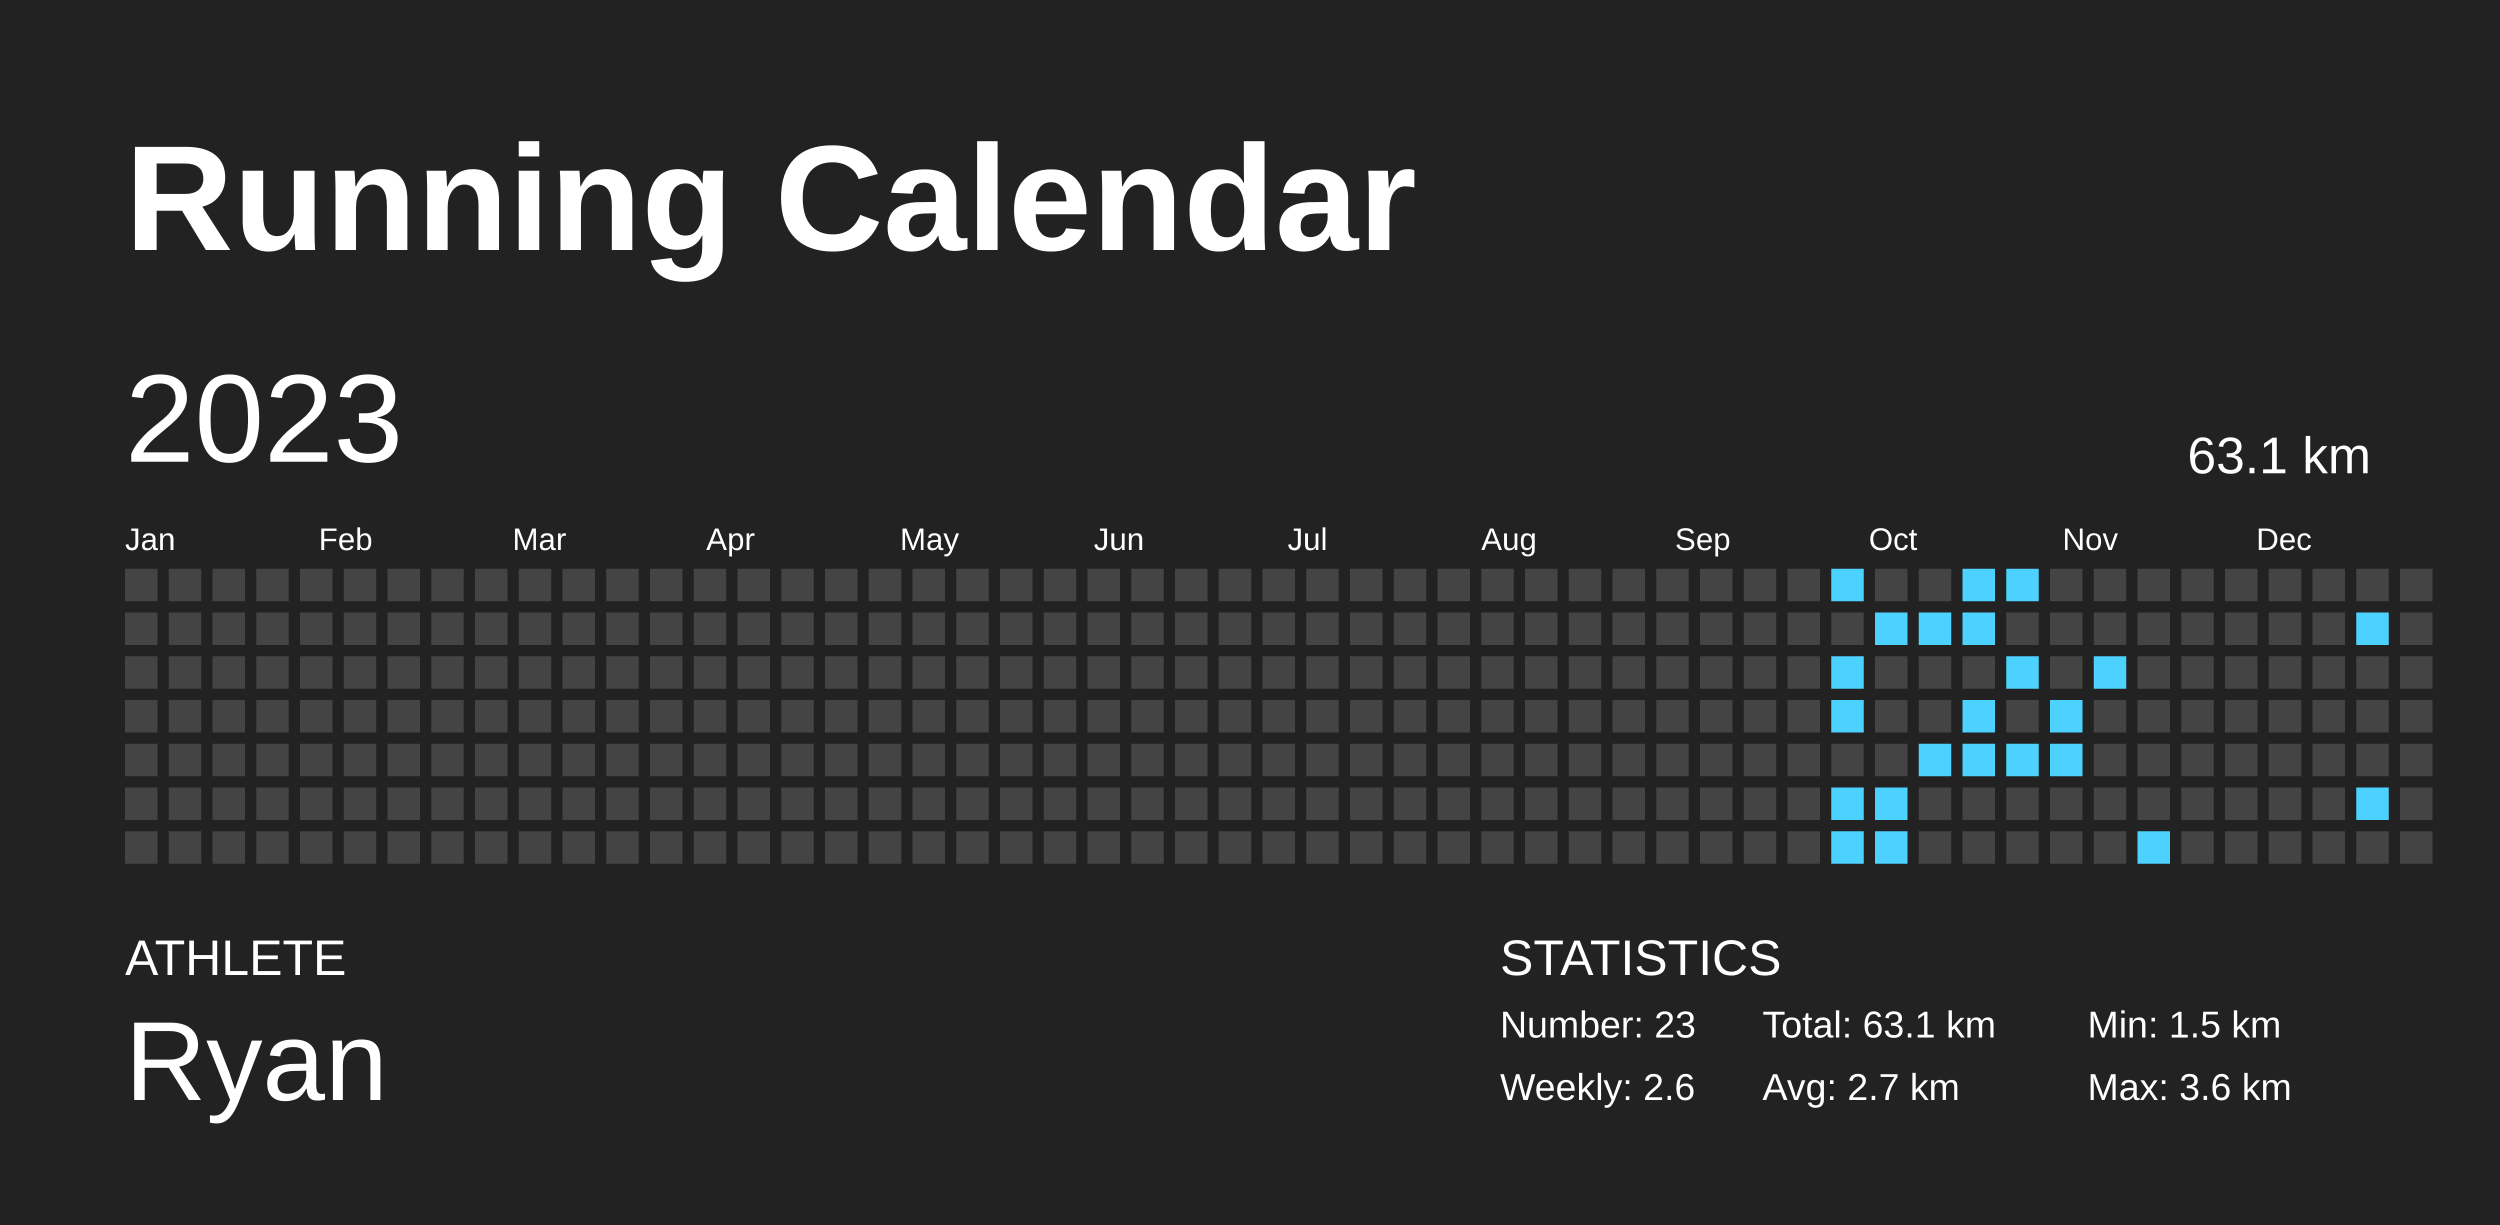
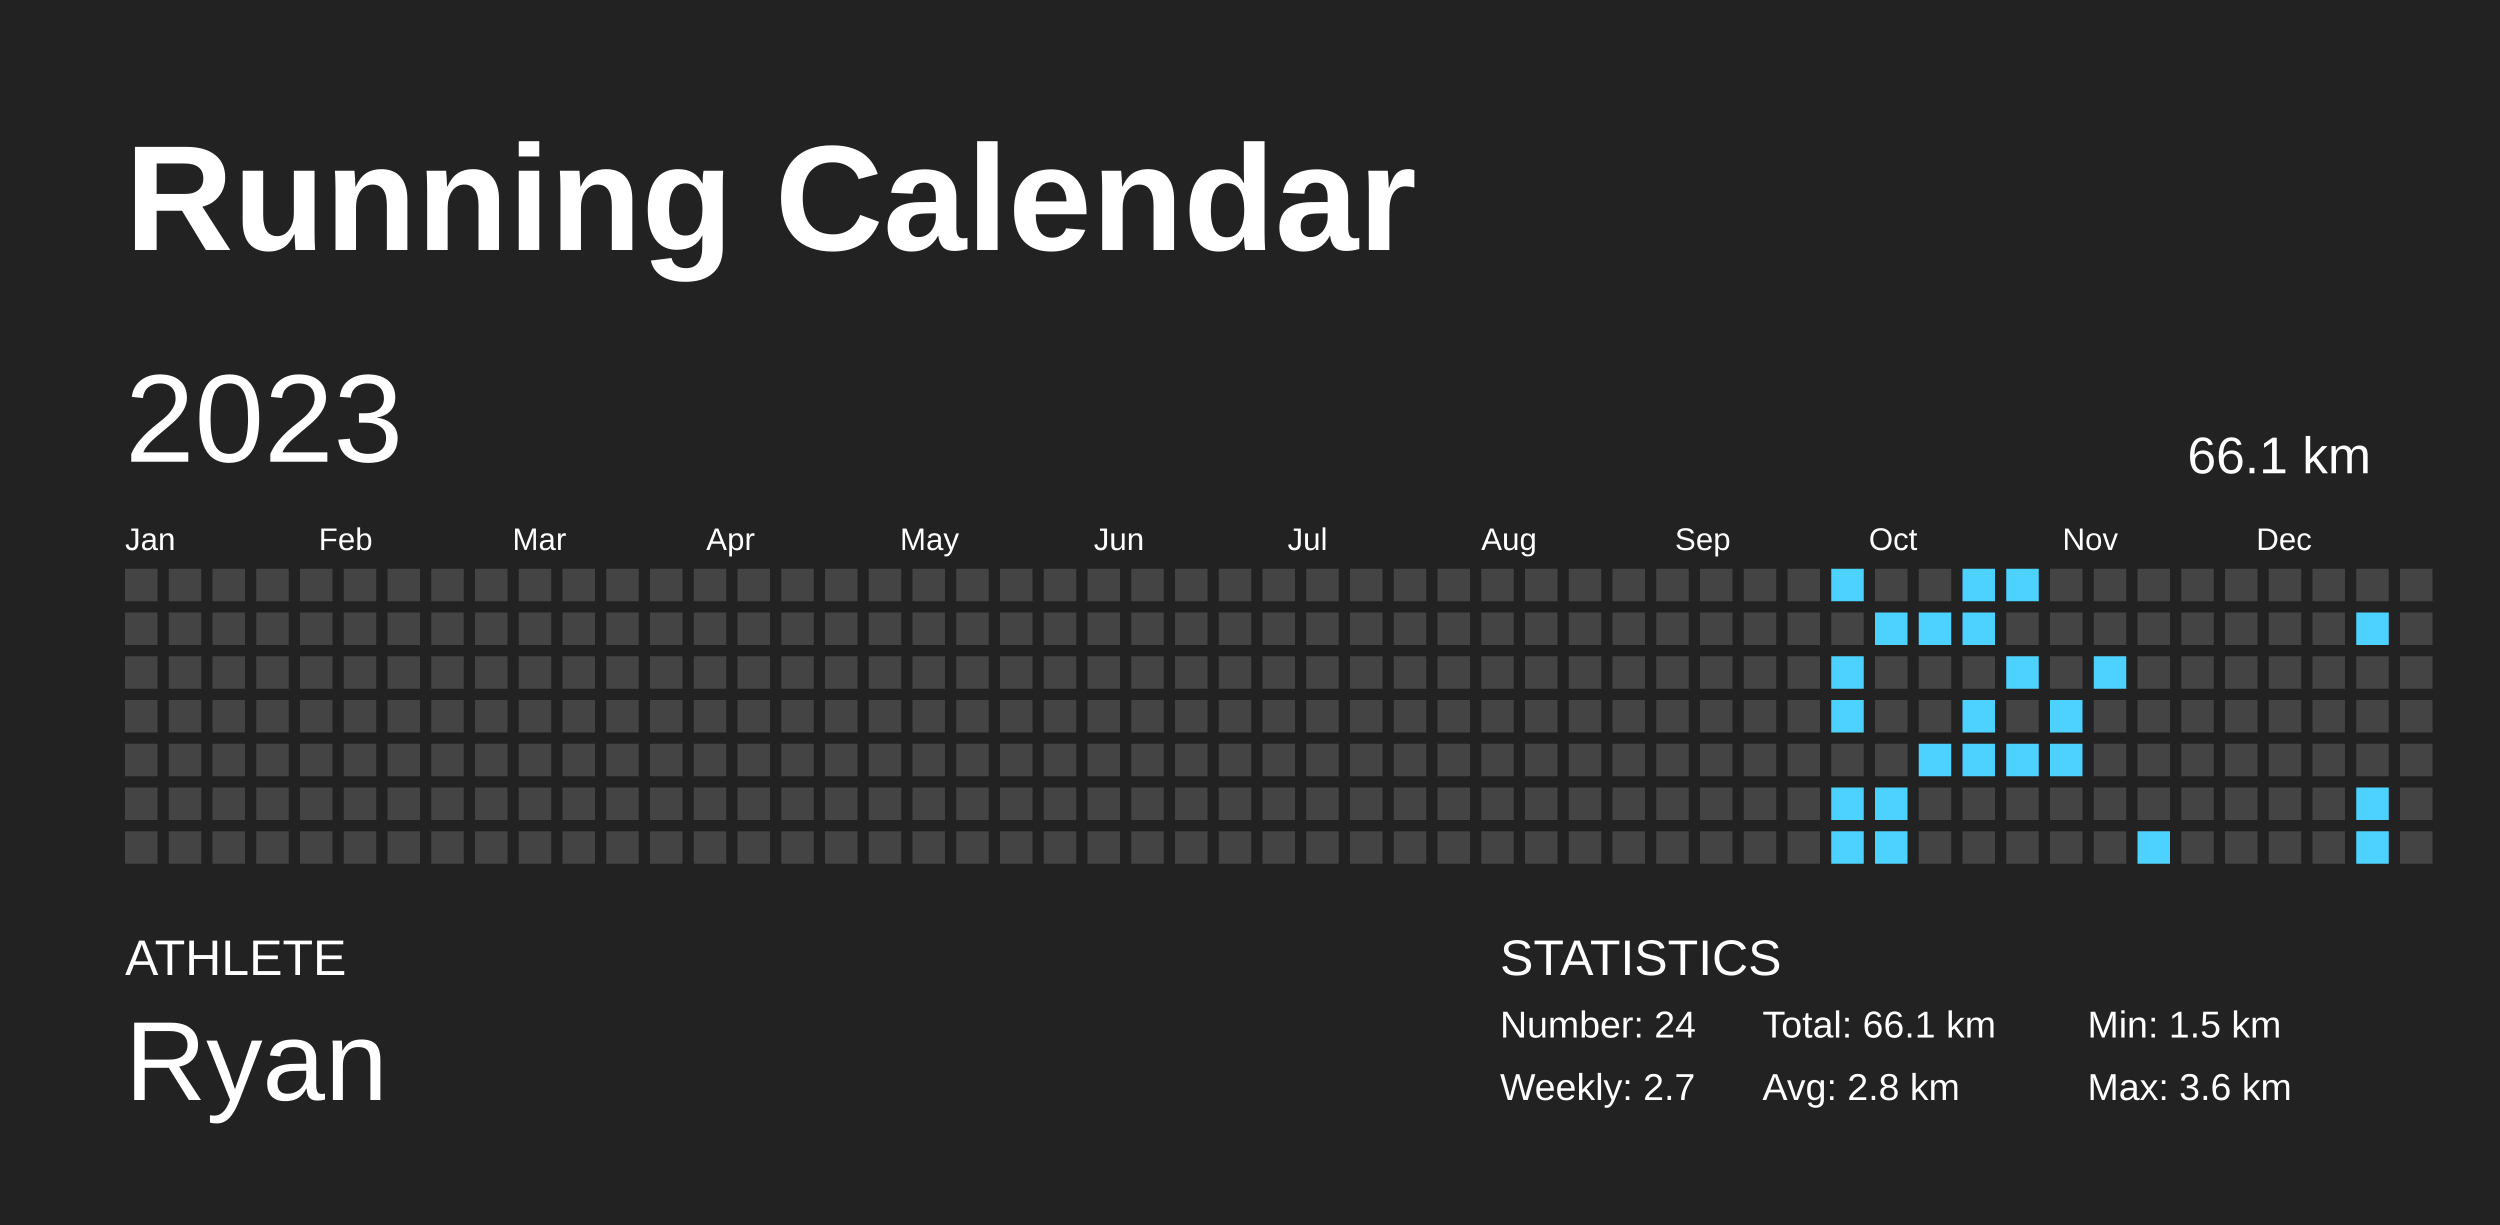
<svg xmlns="http://www.w3.org/2000/svg" baseProfile="full" height="98mm" version="1.1" viewBox="0,0,200,98" width="200mm">
  <defs />
  <rect fill="#222222" height="98" width="200" x="0" y="0" />
  <text fill="#FFFFFF" style="font-size:12px; font-family:Arial; font-weight:bold;" x="10" y="20">Running Calendar</text>
  <text fill="#FFFFFF" style="font-size:4px; font-family:Arial" x="10" y="78">ATHLETE</text>
  <text fill="#FFFFFF" style="font-size:9px; font-family:Arial" x="10" y="88">Ryan</text>
  <text fill="#FFFFFF" style="font-size:4px; font-family:Arial" x="120" y="78">STATISTICS</text>
-   <text fill="#FFFFFF" style="font-size:3px; font-family:Arial" x="120" y="83">Number: 23</text>
-   <text fill="#FFFFFF" style="font-size:3px; font-family:Arial" x="120" y="88">Weekly: 2.6</text>
-   <text fill="#FFFFFF" style="font-size:3px; font-family:Arial" x="141" y="83">Total: 63.1 km</text>
-   <text fill="#FFFFFF" style="font-size:3px; font-family:Arial" x="141" y="88">Avg: 2.7 km</text>
+   <text fill="#FFFFFF" style="font-size:3px; font-family:Arial" x="120" y="83">Number: 24</text>
+   <text fill="#FFFFFF" style="font-size:3px; font-family:Arial" x="120" y="88">Weekly: 2.7</text>
+   <text fill="#FFFFFF" style="font-size:3px; font-family:Arial" x="141" y="83">Total: 66.1 km</text>
+   <text fill="#FFFFFF" style="font-size:3px; font-family:Arial" x="141" y="88">Avg: 2.8 km</text>
  <text fill="#FFFFFF" style="font-size:3px; font-family:Arial" x="167" y="83">Min: 1.5 km</text>
  <text fill="#FFFFFF" style="font-size:3px; font-family:Arial" x="167" y="88">Max: 3.6 km</text>
  <text dominant-baseline="hanging" fill="#FFFFFF" style="font-size:10.0px; font-family:Arial;" x="10" y="30">2023</text>
-   <text dominant-baseline="hanging" fill="#FFFFFF" style="font-size:4.125px; font-family:Arial;" x="175" y="35">63.1 km</text>
+   <text dominant-baseline="hanging" fill="#FFFFFF" style="font-size:4.125px; font-family:Arial;" x="175" y="35">66.1 km</text>
  <text fill="#FFFFFF" style="font-size:2.5px; font-family:Arial" x="10.0" y="44">Jan</text>
  <text fill="#FFFFFF" style="font-size:2.5px; font-family:Arial" x="25.5" y="44">Feb</text>
  <text fill="#FFFFFF" style="font-size:2.5px; font-family:Arial" x="41.0" y="44">Mar</text>
  <text fill="#FFFFFF" style="font-size:2.5px; font-family:Arial" x="56.5" y="44">Apr</text>
  <text fill="#FFFFFF" style="font-size:2.5px; font-family:Arial" x="72.0" y="44">May</text>
  <text fill="#FFFFFF" style="font-size:2.5px; font-family:Arial" x="87.5" y="44">Jun</text>
  <text fill="#FFFFFF" style="font-size:2.5px; font-family:Arial" x="103.0" y="44">Jul</text>
  <text fill="#FFFFFF" style="font-size:2.5px; font-family:Arial" x="118.5" y="44">Aug</text>
  <text fill="#FFFFFF" style="font-size:2.5px; font-family:Arial" x="134.0" y="44">Sep</text>
  <text fill="#FFFFFF" style="font-size:2.5px; font-family:Arial" x="149.5" y="44">Oct</text>
  <text fill="#FFFFFF" style="font-size:2.5px; font-family:Arial" x="165.0" y="44">Nov</text>
  <text fill="#FFFFFF" style="font-size:2.5px; font-family:Arial" x="180.5" y="44">Dec</text>
  <rect fill="#444444" height="2.6" width="2.6" x="10.0" y="45.5" />
  <rect fill="#444444" height="2.6" width="2.6" x="10.0" y="49.0" />
  <rect fill="#444444" height="2.6" width="2.6" x="10.0" y="52.5" />
  <rect fill="#444444" height="2.6" width="2.6" x="10.0" y="56.0" />
  <rect fill="#444444" height="2.6" width="2.6" x="10.0" y="59.5" />
  <rect fill="#444444" height="2.6" width="2.6" x="10.0" y="63.0" />
  <rect fill="#444444" height="2.6" width="2.6" x="10.0" y="66.5" />
  <rect fill="#444444" height="2.6" width="2.6" x="13.5" y="45.5" />
  <rect fill="#444444" height="2.6" width="2.6" x="13.5" y="49.0" />
  <rect fill="#444444" height="2.6" width="2.6" x="13.5" y="52.5" />
  <rect fill="#444444" height="2.6" width="2.6" x="13.5" y="56.0" />
  <rect fill="#444444" height="2.6" width="2.6" x="13.5" y="59.5" />
  <rect fill="#444444" height="2.6" width="2.6" x="13.5" y="63.0" />
  <rect fill="#444444" height="2.6" width="2.6" x="13.5" y="66.5" />
  <rect fill="#444444" height="2.6" width="2.6" x="17.0" y="45.5" />
  <rect fill="#444444" height="2.6" width="2.6" x="17.0" y="49.0" />
  <rect fill="#444444" height="2.6" width="2.6" x="17.0" y="52.5" />
  <rect fill="#444444" height="2.6" width="2.6" x="17.0" y="56.0" />
  <rect fill="#444444" height="2.6" width="2.6" x="17.0" y="59.5" />
  <rect fill="#444444" height="2.6" width="2.6" x="17.0" y="63.0" />
  <rect fill="#444444" height="2.6" width="2.6" x="17.0" y="66.5" />
  <rect fill="#444444" height="2.6" width="2.6" x="20.5" y="45.5" />
  <rect fill="#444444" height="2.6" width="2.6" x="20.5" y="49.0" />
  <rect fill="#444444" height="2.6" width="2.6" x="20.5" y="52.5" />
  <rect fill="#444444" height="2.6" width="2.6" x="20.5" y="56.0" />
  <rect fill="#444444" height="2.6" width="2.6" x="20.5" y="59.5" />
  <rect fill="#444444" height="2.6" width="2.6" x="20.5" y="63.0" />
  <rect fill="#444444" height="2.6" width="2.6" x="20.5" y="66.5" />
  <rect fill="#444444" height="2.6" width="2.6" x="24.0" y="45.5" />
  <rect fill="#444444" height="2.6" width="2.6" x="24.0" y="49.0" />
  <rect fill="#444444" height="2.6" width="2.6" x="24.0" y="52.5" />
  <rect fill="#444444" height="2.6" width="2.6" x="24.0" y="56.0" />
  <rect fill="#444444" height="2.6" width="2.6" x="24.0" y="59.5" />
  <rect fill="#444444" height="2.6" width="2.6" x="24.0" y="63.0" />
  <rect fill="#444444" height="2.6" width="2.6" x="24.0" y="66.5" />
  <rect fill="#444444" height="2.6" width="2.6" x="27.5" y="45.5" />
  <rect fill="#444444" height="2.6" width="2.6" x="27.5" y="49.0" />
  <rect fill="#444444" height="2.6" width="2.6" x="27.5" y="52.5" />
  <rect fill="#444444" height="2.6" width="2.6" x="27.5" y="56.0" />
  <rect fill="#444444" height="2.6" width="2.6" x="27.5" y="59.5" />
  <rect fill="#444444" height="2.6" width="2.6" x="27.5" y="63.0" />
  <rect fill="#444444" height="2.6" width="2.6" x="27.5" y="66.5" />
  <rect fill="#444444" height="2.6" width="2.6" x="31.0" y="45.5" />
  <rect fill="#444444" height="2.6" width="2.6" x="31.0" y="49.0" />
  <rect fill="#444444" height="2.6" width="2.6" x="31.0" y="52.5" />
  <rect fill="#444444" height="2.6" width="2.6" x="31.0" y="56.0" />
  <rect fill="#444444" height="2.6" width="2.6" x="31.0" y="59.5" />
  <rect fill="#444444" height="2.6" width="2.6" x="31.0" y="63.0" />
  <rect fill="#444444" height="2.6" width="2.6" x="31.0" y="66.5" />
  <rect fill="#444444" height="2.6" width="2.6" x="34.5" y="45.5" />
  <rect fill="#444444" height="2.6" width="2.6" x="34.5" y="49.0" />
  <rect fill="#444444" height="2.6" width="2.6" x="34.5" y="52.5" />
  <rect fill="#444444" height="2.6" width="2.6" x="34.5" y="56.0" />
  <rect fill="#444444" height="2.6" width="2.6" x="34.5" y="59.5" />
  <rect fill="#444444" height="2.6" width="2.6" x="34.5" y="63.0" />
  <rect fill="#444444" height="2.6" width="2.6" x="34.5" y="66.5" />
  <rect fill="#444444" height="2.6" width="2.6" x="38.0" y="45.5" />
  <rect fill="#444444" height="2.6" width="2.6" x="38.0" y="49.0" />
  <rect fill="#444444" height="2.6" width="2.6" x="38.0" y="52.5" />
  <rect fill="#444444" height="2.6" width="2.6" x="38.0" y="56.0" />
  <rect fill="#444444" height="2.6" width="2.6" x="38.0" y="59.5" />
  <rect fill="#444444" height="2.6" width="2.6" x="38.0" y="63.0" />
  <rect fill="#444444" height="2.6" width="2.6" x="38.0" y="66.5" />
  <rect fill="#444444" height="2.6" width="2.6" x="41.5" y="45.5" />
  <rect fill="#444444" height="2.6" width="2.6" x="41.5" y="49.0" />
  <rect fill="#444444" height="2.6" width="2.6" x="41.5" y="52.5" />
  <rect fill="#444444" height="2.6" width="2.6" x="41.5" y="56.0" />
  <rect fill="#444444" height="2.6" width="2.6" x="41.5" y="59.5" />
  <rect fill="#444444" height="2.6" width="2.6" x="41.5" y="63.0" />
  <rect fill="#444444" height="2.6" width="2.6" x="41.5" y="66.5" />
  <rect fill="#444444" height="2.6" width="2.6" x="45.0" y="45.5" />
  <rect fill="#444444" height="2.6" width="2.6" x="45.0" y="49.0" />
  <rect fill="#444444" height="2.6" width="2.6" x="45.0" y="52.5" />
  <rect fill="#444444" height="2.6" width="2.6" x="45.0" y="56.0" />
  <rect fill="#444444" height="2.6" width="2.6" x="45.0" y="59.5" />
  <rect fill="#444444" height="2.6" width="2.6" x="45.0" y="63.0" />
  <rect fill="#444444" height="2.6" width="2.6" x="45.0" y="66.5" />
  <rect fill="#444444" height="2.6" width="2.6" x="48.5" y="45.5" />
  <rect fill="#444444" height="2.6" width="2.6" x="48.5" y="49.0" />
  <rect fill="#444444" height="2.6" width="2.6" x="48.5" y="52.5" />
  <rect fill="#444444" height="2.6" width="2.6" x="48.5" y="56.0" />
  <rect fill="#444444" height="2.6" width="2.6" x="48.5" y="59.5" />
  <rect fill="#444444" height="2.6" width="2.6" x="48.5" y="63.0" />
  <rect fill="#444444" height="2.6" width="2.6" x="48.5" y="66.5" />
  <rect fill="#444444" height="2.6" width="2.6" x="52.0" y="45.5" />
  <rect fill="#444444" height="2.6" width="2.6" x="52.0" y="49.0" />
  <rect fill="#444444" height="2.6" width="2.6" x="52.0" y="52.5" />
  <rect fill="#444444" height="2.6" width="2.6" x="52.0" y="56.0" />
  <rect fill="#444444" height="2.6" width="2.6" x="52.0" y="59.5" />
  <rect fill="#444444" height="2.6" width="2.6" x="52.0" y="63.0" />
  <rect fill="#444444" height="2.6" width="2.6" x="52.0" y="66.5" />
  <rect fill="#444444" height="2.6" width="2.6" x="55.5" y="45.5" />
  <rect fill="#444444" height="2.6" width="2.6" x="55.5" y="49.0" />
  <rect fill="#444444" height="2.6" width="2.6" x="55.5" y="52.5" />
  <rect fill="#444444" height="2.6" width="2.6" x="55.5" y="56.0" />
  <rect fill="#444444" height="2.6" width="2.6" x="55.5" y="59.5" />
  <rect fill="#444444" height="2.6" width="2.6" x="55.5" y="63.0" />
  <rect fill="#444444" height="2.6" width="2.6" x="55.5" y="66.5" />
  <rect fill="#444444" height="2.6" width="2.6" x="59.0" y="45.5" />
  <rect fill="#444444" height="2.6" width="2.6" x="59.0" y="49.0" />
  <rect fill="#444444" height="2.6" width="2.6" x="59.0" y="52.5" />
  <rect fill="#444444" height="2.6" width="2.6" x="59.0" y="56.0" />
  <rect fill="#444444" height="2.6" width="2.6" x="59.0" y="59.5" />
  <rect fill="#444444" height="2.6" width="2.6" x="59.0" y="63.0" />
  <rect fill="#444444" height="2.6" width="2.6" x="59.0" y="66.5" />
  <rect fill="#444444" height="2.6" width="2.6" x="62.5" y="45.5" />
  <rect fill="#444444" height="2.6" width="2.6" x="62.5" y="49.0" />
  <rect fill="#444444" height="2.6" width="2.6" x="62.5" y="52.5" />
  <rect fill="#444444" height="2.6" width="2.6" x="62.5" y="56.0" />
  <rect fill="#444444" height="2.6" width="2.6" x="62.5" y="59.5" />
  <rect fill="#444444" height="2.6" width="2.6" x="62.5" y="63.0" />
  <rect fill="#444444" height="2.6" width="2.6" x="62.5" y="66.5" />
  <rect fill="#444444" height="2.6" width="2.6" x="66.0" y="45.5" />
  <rect fill="#444444" height="2.6" width="2.6" x="66.0" y="49.0" />
  <rect fill="#444444" height="2.6" width="2.6" x="66.0" y="52.5" />
  <rect fill="#444444" height="2.6" width="2.6" x="66.0" y="56.0" />
  <rect fill="#444444" height="2.6" width="2.6" x="66.0" y="59.5" />
  <rect fill="#444444" height="2.6" width="2.6" x="66.0" y="63.0" />
  <rect fill="#444444" height="2.6" width="2.6" x="66.0" y="66.5" />
  <rect fill="#444444" height="2.6" width="2.6" x="69.5" y="45.5" />
  <rect fill="#444444" height="2.6" width="2.6" x="69.5" y="49.0" />
  <rect fill="#444444" height="2.6" width="2.6" x="69.5" y="52.5" />
  <rect fill="#444444" height="2.6" width="2.6" x="69.5" y="56.0" />
  <rect fill="#444444" height="2.6" width="2.6" x="69.5" y="59.5" />
  <rect fill="#444444" height="2.6" width="2.6" x="69.5" y="63.0" />
  <rect fill="#444444" height="2.6" width="2.6" x="69.5" y="66.5" />
  <rect fill="#444444" height="2.6" width="2.6" x="73.0" y="45.5" />
  <rect fill="#444444" height="2.6" width="2.6" x="73.0" y="49.0" />
  <rect fill="#444444" height="2.6" width="2.6" x="73.0" y="52.5" />
  <rect fill="#444444" height="2.6" width="2.6" x="73.0" y="56.0" />
  <rect fill="#444444" height="2.6" width="2.6" x="73.0" y="59.5" />
  <rect fill="#444444" height="2.6" width="2.6" x="73.0" y="63.0" />
  <rect fill="#444444" height="2.6" width="2.6" x="73.0" y="66.5" />
  <rect fill="#444444" height="2.6" width="2.6" x="76.5" y="45.5" />
  <rect fill="#444444" height="2.6" width="2.6" x="76.5" y="49.0" />
  <rect fill="#444444" height="2.6" width="2.6" x="76.5" y="52.5" />
  <rect fill="#444444" height="2.6" width="2.6" x="76.5" y="56.0" />
  <rect fill="#444444" height="2.6" width="2.6" x="76.5" y="59.5" />
  <rect fill="#444444" height="2.6" width="2.6" x="76.5" y="63.0" />
  <rect fill="#444444" height="2.6" width="2.6" x="76.5" y="66.5" />
  <rect fill="#444444" height="2.6" width="2.6" x="80.0" y="45.5" />
  <rect fill="#444444" height="2.6" width="2.6" x="80.0" y="49.0" />
  <rect fill="#444444" height="2.6" width="2.6" x="80.0" y="52.5" />
  <rect fill="#444444" height="2.6" width="2.6" x="80.0" y="56.0" />
  <rect fill="#444444" height="2.6" width="2.6" x="80.0" y="59.5" />
  <rect fill="#444444" height="2.6" width="2.6" x="80.0" y="63.0" />
  <rect fill="#444444" height="2.6" width="2.6" x="80.0" y="66.5" />
  <rect fill="#444444" height="2.6" width="2.6" x="83.5" y="45.5" />
  <rect fill="#444444" height="2.6" width="2.6" x="83.5" y="49.0" />
  <rect fill="#444444" height="2.6" width="2.6" x="83.5" y="52.5" />
  <rect fill="#444444" height="2.6" width="2.6" x="83.5" y="56.0" />
  <rect fill="#444444" height="2.6" width="2.6" x="83.5" y="59.5" />
  <rect fill="#444444" height="2.6" width="2.6" x="83.5" y="63.0" />
  <rect fill="#444444" height="2.6" width="2.6" x="83.5" y="66.5" />
  <rect fill="#444444" height="2.6" width="2.6" x="87.0" y="45.5" />
  <rect fill="#444444" height="2.6" width="2.6" x="87.0" y="49.0" />
  <rect fill="#444444" height="2.6" width="2.6" x="87.0" y="52.5" />
  <rect fill="#444444" height="2.6" width="2.6" x="87.0" y="56.0" />
  <rect fill="#444444" height="2.6" width="2.6" x="87.0" y="59.5" />
  <rect fill="#444444" height="2.6" width="2.6" x="87.0" y="63.0" />
  <rect fill="#444444" height="2.6" width="2.6" x="87.0" y="66.5" />
  <rect fill="#444444" height="2.6" width="2.6" x="90.5" y="45.5" />
  <rect fill="#444444" height="2.6" width="2.6" x="90.5" y="49.0" />
  <rect fill="#444444" height="2.6" width="2.6" x="90.5" y="52.5" />
  <rect fill="#444444" height="2.6" width="2.6" x="90.5" y="56.0" />
  <rect fill="#444444" height="2.6" width="2.6" x="90.5" y="59.5" />
  <rect fill="#444444" height="2.6" width="2.6" x="90.5" y="63.0" />
  <rect fill="#444444" height="2.6" width="2.6" x="90.5" y="66.5" />
  <rect fill="#444444" height="2.6" width="2.6" x="94.0" y="45.5" />
  <rect fill="#444444" height="2.6" width="2.6" x="94.0" y="49.0" />
  <rect fill="#444444" height="2.6" width="2.6" x="94.0" y="52.5" />
  <rect fill="#444444" height="2.6" width="2.6" x="94.0" y="56.0" />
  <rect fill="#444444" height="2.6" width="2.6" x="94.0" y="59.5" />
  <rect fill="#444444" height="2.6" width="2.6" x="94.0" y="63.0" />
  <rect fill="#444444" height="2.6" width="2.6" x="94.0" y="66.5" />
  <rect fill="#444444" height="2.6" width="2.6" x="97.5" y="45.5" />
  <rect fill="#444444" height="2.6" width="2.6" x="97.5" y="49.0" />
  <rect fill="#444444" height="2.6" width="2.6" x="97.5" y="52.5" />
  <rect fill="#444444" height="2.6" width="2.6" x="97.5" y="56.0" />
  <rect fill="#444444" height="2.6" width="2.6" x="97.5" y="59.5" />
  <rect fill="#444444" height="2.6" width="2.6" x="97.5" y="63.0" />
  <rect fill="#444444" height="2.6" width="2.6" x="97.5" y="66.5" />
  <rect fill="#444444" height="2.6" width="2.6" x="101.0" y="45.5" />
  <rect fill="#444444" height="2.6" width="2.6" x="101.0" y="49.0" />
  <rect fill="#444444" height="2.6" width="2.6" x="101.0" y="52.5" />
  <rect fill="#444444" height="2.6" width="2.6" x="101.0" y="56.0" />
  <rect fill="#444444" height="2.6" width="2.6" x="101.0" y="59.5" />
  <rect fill="#444444" height="2.6" width="2.6" x="101.0" y="63.0" />
  <rect fill="#444444" height="2.6" width="2.6" x="101.0" y="66.5" />
  <rect fill="#444444" height="2.6" width="2.6" x="104.5" y="45.5" />
  <rect fill="#444444" height="2.6" width="2.6" x="104.5" y="49.0" />
  <rect fill="#444444" height="2.6" width="2.6" x="104.5" y="52.5" />
  <rect fill="#444444" height="2.6" width="2.6" x="104.5" y="56.0" />
  <rect fill="#444444" height="2.6" width="2.6" x="104.5" y="59.5" />
  <rect fill="#444444" height="2.6" width="2.6" x="104.5" y="63.0" />
  <rect fill="#444444" height="2.6" width="2.6" x="104.5" y="66.5" />
  <rect fill="#444444" height="2.6" width="2.6" x="108.0" y="45.5" />
  <rect fill="#444444" height="2.6" width="2.6" x="108.0" y="49.0" />
  <rect fill="#444444" height="2.6" width="2.6" x="108.0" y="52.5" />
  <rect fill="#444444" height="2.6" width="2.6" x="108.0" y="56.0" />
  <rect fill="#444444" height="2.6" width="2.6" x="108.0" y="59.5" />
  <rect fill="#444444" height="2.6" width="2.6" x="108.0" y="63.0" />
  <rect fill="#444444" height="2.6" width="2.6" x="108.0" y="66.5" />
  <rect fill="#444444" height="2.6" width="2.6" x="111.5" y="45.5" />
  <rect fill="#444444" height="2.6" width="2.6" x="111.5" y="49.0" />
  <rect fill="#444444" height="2.6" width="2.6" x="111.5" y="52.5" />
  <rect fill="#444444" height="2.6" width="2.6" x="111.5" y="56.0" />
  <rect fill="#444444" height="2.6" width="2.6" x="111.5" y="59.5" />
  <rect fill="#444444" height="2.6" width="2.6" x="111.5" y="63.0" />
  <rect fill="#444444" height="2.6" width="2.6" x="111.5" y="66.5" />
  <rect fill="#444444" height="2.6" width="2.6" x="115.0" y="45.5" />
  <rect fill="#444444" height="2.6" width="2.6" x="115.0" y="49.0" />
  <rect fill="#444444" height="2.6" width="2.6" x="115.0" y="52.5" />
  <rect fill="#444444" height="2.6" width="2.6" x="115.0" y="56.0" />
  <rect fill="#444444" height="2.6" width="2.6" x="115.0" y="59.5" />
  <rect fill="#444444" height="2.6" width="2.6" x="115.0" y="63.0" />
  <rect fill="#444444" height="2.6" width="2.6" x="115.0" y="66.5" />
  <rect fill="#444444" height="2.6" width="2.6" x="118.5" y="45.5" />
  <rect fill="#444444" height="2.6" width="2.6" x="118.5" y="49.0" />
  <rect fill="#444444" height="2.6" width="2.6" x="118.5" y="52.5" />
  <rect fill="#444444" height="2.6" width="2.6" x="118.5" y="56.0" />
  <rect fill="#444444" height="2.6" width="2.6" x="118.5" y="59.5" />
  <rect fill="#444444" height="2.6" width="2.6" x="118.5" y="63.0" />
  <rect fill="#444444" height="2.6" width="2.6" x="118.5" y="66.5" />
  <rect fill="#444444" height="2.6" width="2.6" x="122.0" y="45.5" />
  <rect fill="#444444" height="2.6" width="2.6" x="122.0" y="49.0" />
  <rect fill="#444444" height="2.6" width="2.6" x="122.0" y="52.5" />
  <rect fill="#444444" height="2.6" width="2.6" x="122.0" y="56.0" />
  <rect fill="#444444" height="2.6" width="2.6" x="122.0" y="59.5" />
  <rect fill="#444444" height="2.6" width="2.6" x="122.0" y="63.0" />
  <rect fill="#444444" height="2.6" width="2.6" x="122.0" y="66.5" />
  <rect fill="#444444" height="2.6" width="2.6" x="125.5" y="45.5" />
  <rect fill="#444444" height="2.6" width="2.6" x="125.5" y="49.0" />
  <rect fill="#444444" height="2.6" width="2.6" x="125.5" y="52.5" />
  <rect fill="#444444" height="2.6" width="2.6" x="125.5" y="56.0" />
  <rect fill="#444444" height="2.6" width="2.6" x="125.5" y="59.5" />
  <rect fill="#444444" height="2.6" width="2.6" x="125.5" y="63.0" />
  <rect fill="#444444" height="2.6" width="2.6" x="125.5" y="66.5" />
  <rect fill="#444444" height="2.6" width="2.6" x="129.0" y="45.5" />
  <rect fill="#444444" height="2.6" width="2.6" x="129.0" y="49.0" />
  <rect fill="#444444" height="2.6" width="2.6" x="129.0" y="52.5" />
  <rect fill="#444444" height="2.6" width="2.6" x="129.0" y="56.0" />
  <rect fill="#444444" height="2.6" width="2.6" x="129.0" y="59.5" />
  <rect fill="#444444" height="2.6" width="2.6" x="129.0" y="63.0" />
  <rect fill="#444444" height="2.6" width="2.6" x="129.0" y="66.5" />
  <rect fill="#444444" height="2.6" width="2.6" x="132.5" y="45.5" />
  <rect fill="#444444" height="2.6" width="2.6" x="132.5" y="49.0" />
  <rect fill="#444444" height="2.6" width="2.6" x="132.5" y="52.5" />
  <rect fill="#444444" height="2.6" width="2.6" x="132.5" y="56.0" />
  <rect fill="#444444" height="2.6" width="2.6" x="132.5" y="59.5" />
  <rect fill="#444444" height="2.6" width="2.6" x="132.5" y="63.0" />
  <rect fill="#444444" height="2.6" width="2.6" x="132.5" y="66.5" />
  <rect fill="#444444" height="2.6" width="2.6" x="136.0" y="45.5" />
  <rect fill="#444444" height="2.6" width="2.6" x="136.0" y="49.0" />
  <rect fill="#444444" height="2.6" width="2.6" x="136.0" y="52.5" />
  <rect fill="#444444" height="2.6" width="2.6" x="136.0" y="56.0" />
  <rect fill="#444444" height="2.6" width="2.6" x="136.0" y="59.5" />
  <rect fill="#444444" height="2.6" width="2.6" x="136.0" y="63.0" />
  <rect fill="#444444" height="2.6" width="2.6" x="136.0" y="66.5" />
  <rect fill="#444444" height="2.6" width="2.6" x="139.5" y="45.5" />
  <rect fill="#444444" height="2.6" width="2.6" x="139.5" y="49.0" />
  <rect fill="#444444" height="2.6" width="2.6" x="139.5" y="52.5" />
  <rect fill="#444444" height="2.6" width="2.6" x="139.5" y="56.0" />
  <rect fill="#444444" height="2.6" width="2.6" x="139.5" y="59.5" />
  <rect fill="#444444" height="2.6" width="2.6" x="139.5" y="63.0" />
  <rect fill="#444444" height="2.6" width="2.6" x="139.5" y="66.5" />
  <rect fill="#444444" height="2.6" width="2.6" x="143.0" y="45.5" />
  <rect fill="#444444" height="2.6" width="2.6" x="143.0" y="49.0" />
  <rect fill="#444444" height="2.6" width="2.6" x="143.0" y="52.5" />
  <rect fill="#444444" height="2.6" width="2.6" x="143.0" y="56.0" />
  <rect fill="#444444" height="2.6" width="2.6" x="143.0" y="59.5" />
  <rect fill="#444444" height="2.6" width="2.6" x="143.0" y="63.0" />
  <rect fill="#444444" height="2.6" width="2.6" x="143.0" y="66.5" />
  <rect fill="#4dd2ff" height="2.6" width="2.6" x="146.5" y="45.5" />
  <rect fill="#444444" height="2.6" width="2.6" x="146.5" y="49.0" />
  <rect fill="#4dd2ff" height="2.6" width="2.6" x="146.5" y="52.5" />
  <rect fill="#4dd2ff" height="2.6" width="2.6" x="146.5" y="56.0" />
  <rect fill="#444444" height="2.6" width="2.6" x="146.5" y="59.5" />
  <rect fill="#4dd2ff" height="2.6" width="2.6" x="146.5" y="63.0" />
  <rect fill="#4dd2ff" height="2.6" width="2.6" x="146.5" y="66.5" />
  <rect fill="#444444" height="2.6" width="2.6" x="150.0" y="45.5" />
  <rect fill="#4dd2ff" height="2.6" width="2.6" x="150.0" y="49.0" />
  <rect fill="#444444" height="2.6" width="2.6" x="150.0" y="52.5" />
  <rect fill="#444444" height="2.6" width="2.6" x="150.0" y="56.0" />
  <rect fill="#444444" height="2.6" width="2.6" x="150.0" y="59.5" />
  <rect fill="#4dd2ff" height="2.6" width="2.6" x="150.0" y="63.0" />
  <rect fill="#4dd2ff" height="2.6" width="2.6" x="150.0" y="66.5" />
  <rect fill="#444444" height="2.6" width="2.6" x="153.5" y="45.5" />
  <rect fill="#4dd2ff" height="2.6" width="2.6" x="153.5" y="49.0" />
  <rect fill="#444444" height="2.6" width="2.6" x="153.5" y="52.5" />
  <rect fill="#444444" height="2.6" width="2.6" x="153.5" y="56.0" />
  <rect fill="#4dd2ff" height="2.6" width="2.6" x="153.5" y="59.5" />
  <rect fill="#444444" height="2.6" width="2.6" x="153.5" y="63.0" />
  <rect fill="#444444" height="2.6" width="2.6" x="153.5" y="66.5" />
  <rect fill="#4dd2ff" height="2.6" width="2.6" x="157.0" y="45.5" />
  <rect fill="#4dd2ff" height="2.6" width="2.6" x="157.0" y="49.0" />
  <rect fill="#444444" height="2.6" width="2.6" x="157.0" y="52.5" />
  <rect fill="#4dd2ff" height="2.6" width="2.6" x="157.0" y="56.0" />
  <rect fill="#4dd2ff" height="2.6" width="2.6" x="157.0" y="59.5" />
  <rect fill="#444444" height="2.6" width="2.6" x="157.0" y="63.0" />
  <rect fill="#444444" height="2.6" width="2.6" x="157.0" y="66.5" />
  <rect fill="#4dd2ff" height="2.6" width="2.6" x="160.5" y="45.5" />
  <rect fill="#444444" height="2.6" width="2.6" x="160.5" y="49.0" />
  <rect fill="#4dd2ff" height="2.6" width="2.6" x="160.5" y="52.5" />
  <rect fill="#444444" height="2.6" width="2.6" x="160.5" y="56.0" />
  <rect fill="#4dd2ff" height="2.6" width="2.6" x="160.5" y="59.5" />
  <rect fill="#444444" height="2.6" width="2.6" x="160.5" y="63.0" />
  <rect fill="#444444" height="2.6" width="2.6" x="160.5" y="66.5" />
  <rect fill="#444444" height="2.6" width="2.6" x="164.0" y="45.5" />
  <rect fill="#444444" height="2.6" width="2.6" x="164.0" y="49.0" />
  <rect fill="#444444" height="2.6" width="2.6" x="164.0" y="52.5" />
  <rect fill="#4dd2ff" height="2.6" width="2.6" x="164.0" y="56.0" />
  <rect fill="#4dd2ff" height="2.6" width="2.6" x="164.0" y="59.5" />
  <rect fill="#444444" height="2.6" width="2.6" x="164.0" y="63.0" />
  <rect fill="#444444" height="2.6" width="2.6" x="164.0" y="66.5" />
  <rect fill="#444444" height="2.6" width="2.6" x="167.5" y="45.5" />
  <rect fill="#444444" height="2.6" width="2.6" x="167.5" y="49.0" />
  <rect fill="#4dd2ff" height="2.6" width="2.6" x="167.5" y="52.5" />
  <rect fill="#444444" height="2.6" width="2.6" x="167.5" y="56.0" />
  <rect fill="#444444" height="2.6" width="2.6" x="167.5" y="59.5" />
  <rect fill="#444444" height="2.6" width="2.6" x="167.5" y="63.0" />
  <rect fill="#444444" height="2.6" width="2.6" x="167.5" y="66.5" />
  <rect fill="#444444" height="2.6" width="2.6" x="171.0" y="45.5" />
  <rect fill="#444444" height="2.6" width="2.6" x="171.0" y="49.0" />
  <rect fill="#444444" height="2.6" width="2.6" x="171.0" y="52.5" />
  <rect fill="#444444" height="2.6" width="2.6" x="171.0" y="56.0" />
  <rect fill="#444444" height="2.6" width="2.6" x="171.0" y="59.5" />
  <rect fill="#444444" height="2.6" width="2.6" x="171.0" y="63.0" />
  <rect fill="#4dd2ff" height="2.6" width="2.6" x="171.0" y="66.5" />
  <rect fill="#444444" height="2.6" width="2.6" x="174.5" y="45.5" />
  <rect fill="#444444" height="2.6" width="2.6" x="174.5" y="49.0" />
  <rect fill="#444444" height="2.6" width="2.6" x="174.5" y="52.5" />
  <rect fill="#444444" height="2.6" width="2.6" x="174.5" y="56.0" />
  <rect fill="#444444" height="2.6" width="2.6" x="174.5" y="59.5" />
  <rect fill="#444444" height="2.6" width="2.6" x="174.5" y="63.0" />
  <rect fill="#444444" height="2.6" width="2.6" x="174.5" y="66.5" />
  <rect fill="#444444" height="2.6" width="2.6" x="178.0" y="45.5" />
  <rect fill="#444444" height="2.6" width="2.6" x="178.0" y="49.0" />
  <rect fill="#444444" height="2.6" width="2.6" x="178.0" y="52.5" />
  <rect fill="#444444" height="2.6" width="2.6" x="178.0" y="56.0" />
  <rect fill="#444444" height="2.6" width="2.6" x="178.0" y="59.5" />
  <rect fill="#444444" height="2.6" width="2.6" x="178.0" y="63.0" />
  <rect fill="#444444" height="2.6" width="2.6" x="178.0" y="66.5" />
  <rect fill="#444444" height="2.6" width="2.6" x="181.5" y="45.5" />
  <rect fill="#444444" height="2.6" width="2.6" x="181.5" y="49.0" />
  <rect fill="#444444" height="2.6" width="2.6" x="181.5" y="52.5" />
  <rect fill="#444444" height="2.6" width="2.6" x="181.5" y="56.0" />
  <rect fill="#444444" height="2.6" width="2.6" x="181.5" y="59.5" />
  <rect fill="#444444" height="2.6" width="2.6" x="181.5" y="63.0" />
  <rect fill="#444444" height="2.6" width="2.6" x="181.5" y="66.5" />
  <rect fill="#444444" height="2.6" width="2.6" x="185.0" y="45.5" />
  <rect fill="#444444" height="2.6" width="2.6" x="185.0" y="49.0" />
  <rect fill="#444444" height="2.6" width="2.6" x="185.0" y="52.5" />
  <rect fill="#444444" height="2.6" width="2.6" x="185.0" y="56.0" />
  <rect fill="#444444" height="2.6" width="2.6" x="185.0" y="59.5" />
  <rect fill="#444444" height="2.6" width="2.6" x="185.0" y="63.0" />
  <rect fill="#444444" height="2.6" width="2.6" x="185.0" y="66.5" />
  <rect fill="#444444" height="2.6" width="2.6" x="188.5" y="45.5" />
  <rect fill="#4dd2ff" height="2.6" width="2.6" x="188.5" y="49.0" />
  <rect fill="#444444" height="2.6" width="2.6" x="188.5" y="52.5" />
  <rect fill="#444444" height="2.6" width="2.6" x="188.5" y="56.0" />
  <rect fill="#444444" height="2.6" width="2.6" x="188.5" y="59.5" />
  <rect fill="#4dd2ff" height="2.6" width="2.6" x="188.5" y="63.0" />
-   <rect fill="#444444" height="2.6" width="2.6" x="188.5" y="66.5" />
+   <rect fill="#4dd2ff" height="2.6" width="2.6" x="188.5" y="66.5" />
  <rect fill="#444444" height="2.6" width="2.6" x="192.0" y="45.5" />
  <rect fill="#444444" height="2.6" width="2.6" x="192.0" y="49.0" />
  <rect fill="#444444" height="2.6" width="2.6" x="192.0" y="52.5" />
  <rect fill="#444444" height="2.6" width="2.6" x="192.0" y="56.0" />
  <rect fill="#444444" height="2.6" width="2.6" x="192.0" y="59.5" />
  <rect fill="#444444" height="2.6" width="2.6" x="192.0" y="63.0" />
  <rect fill="#444444" height="2.6" width="2.6" x="192.0" y="66.5" />
</svg>
